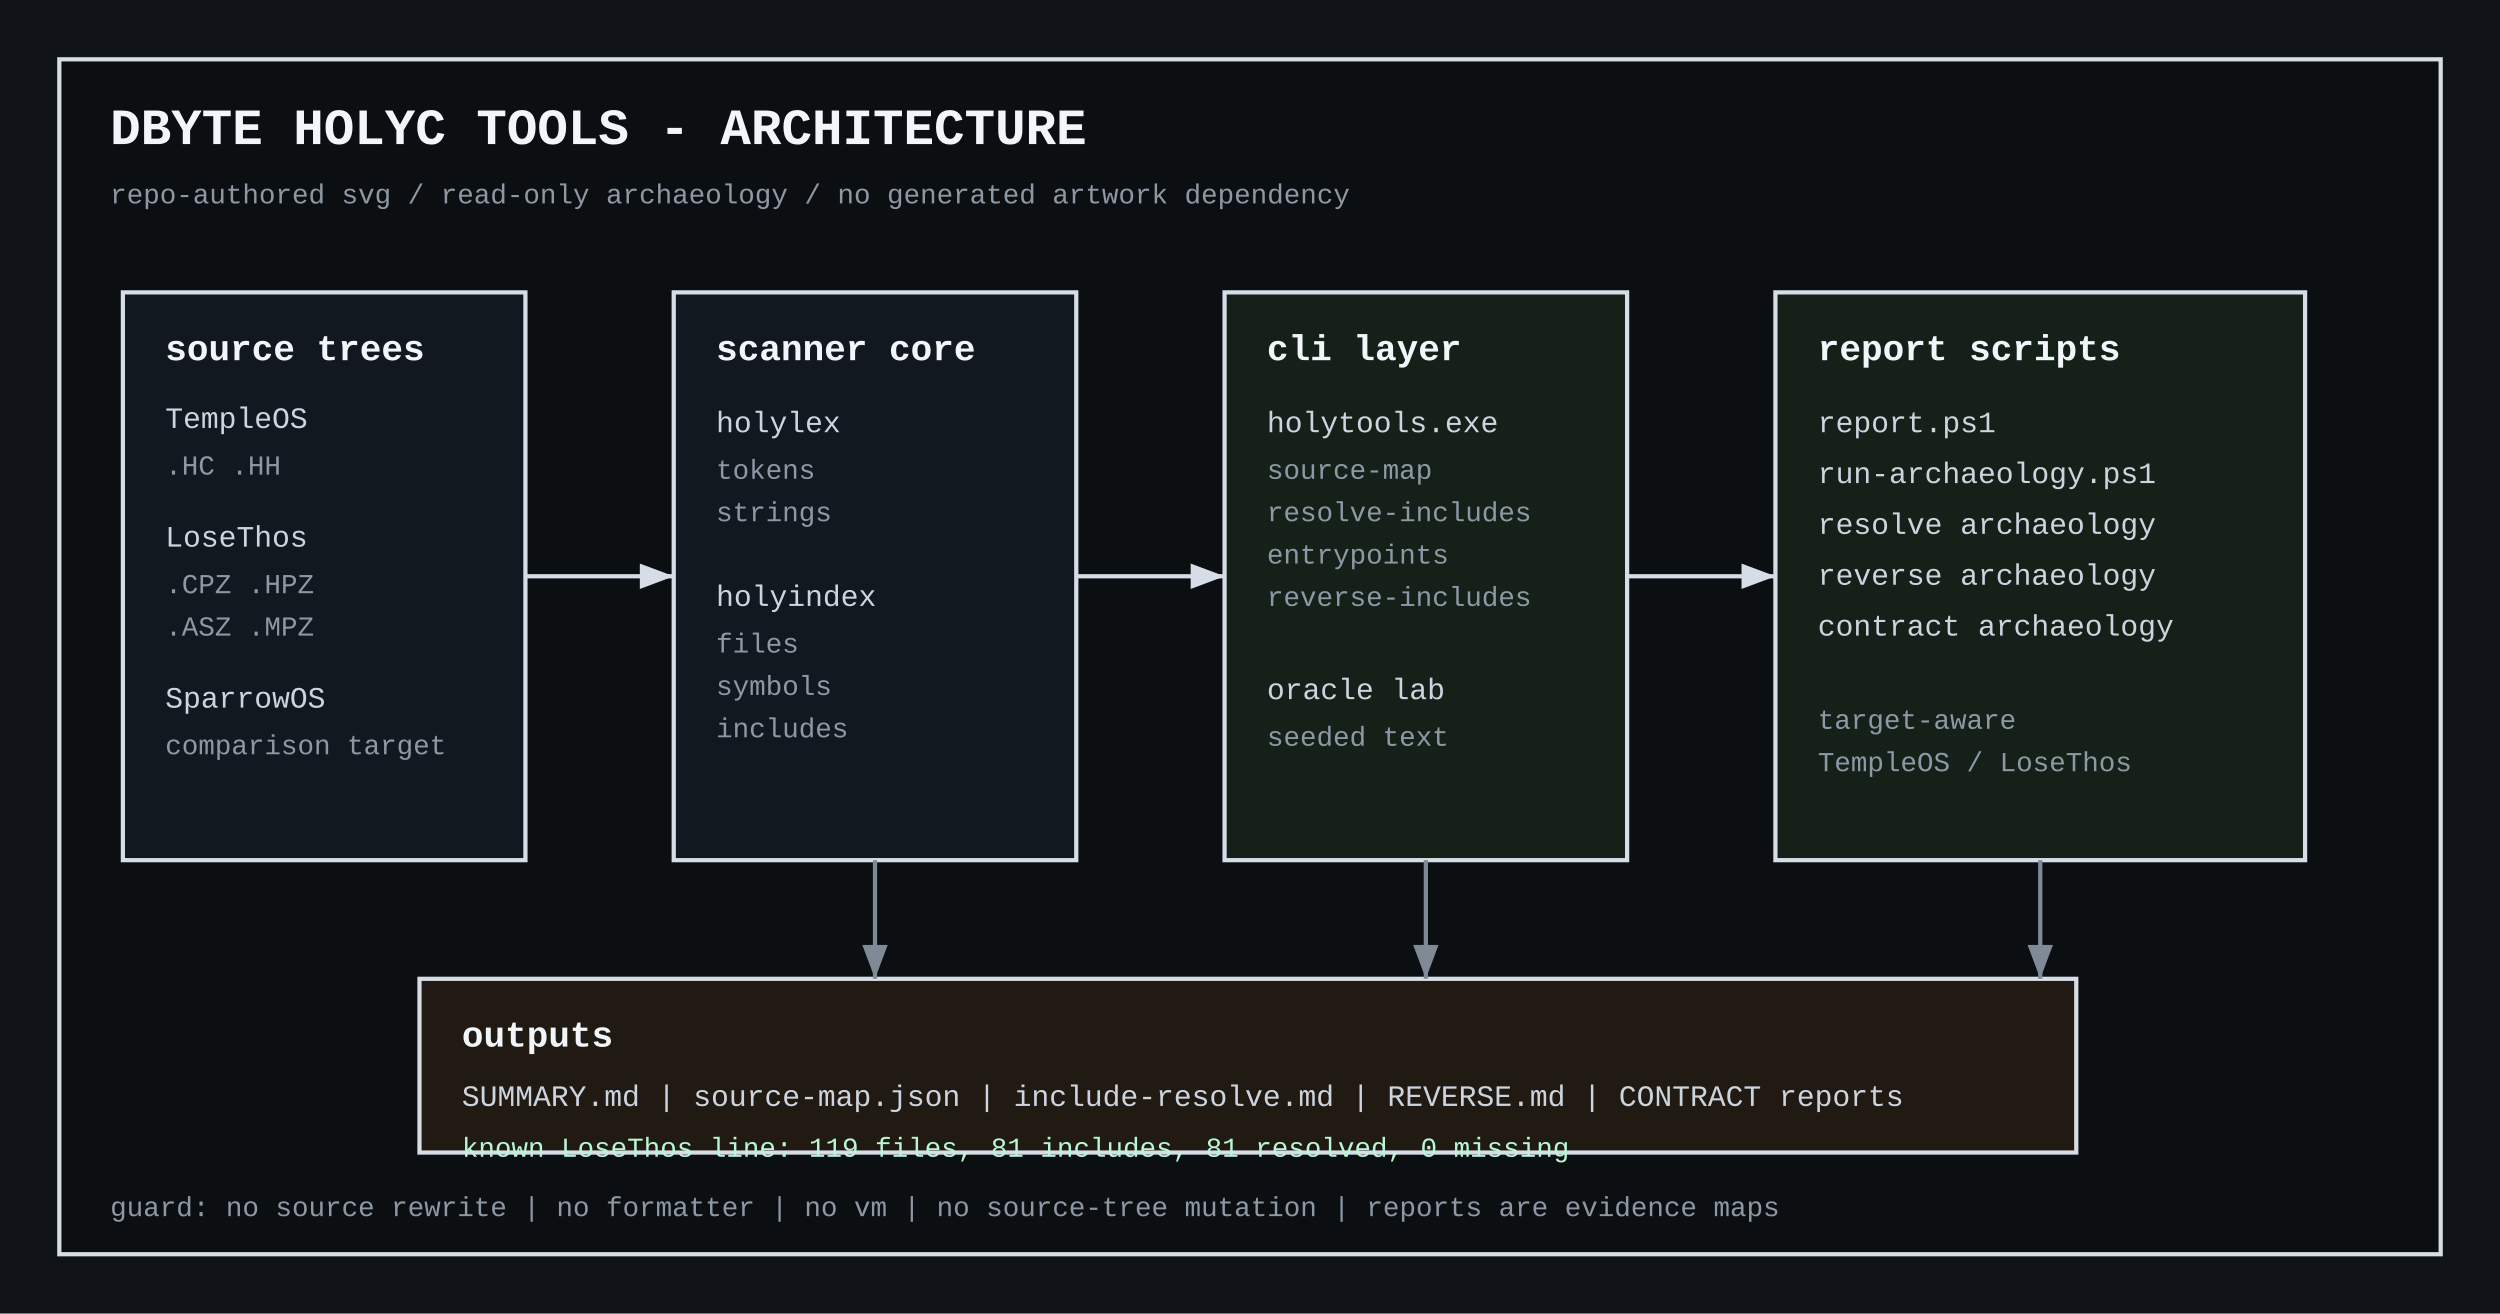
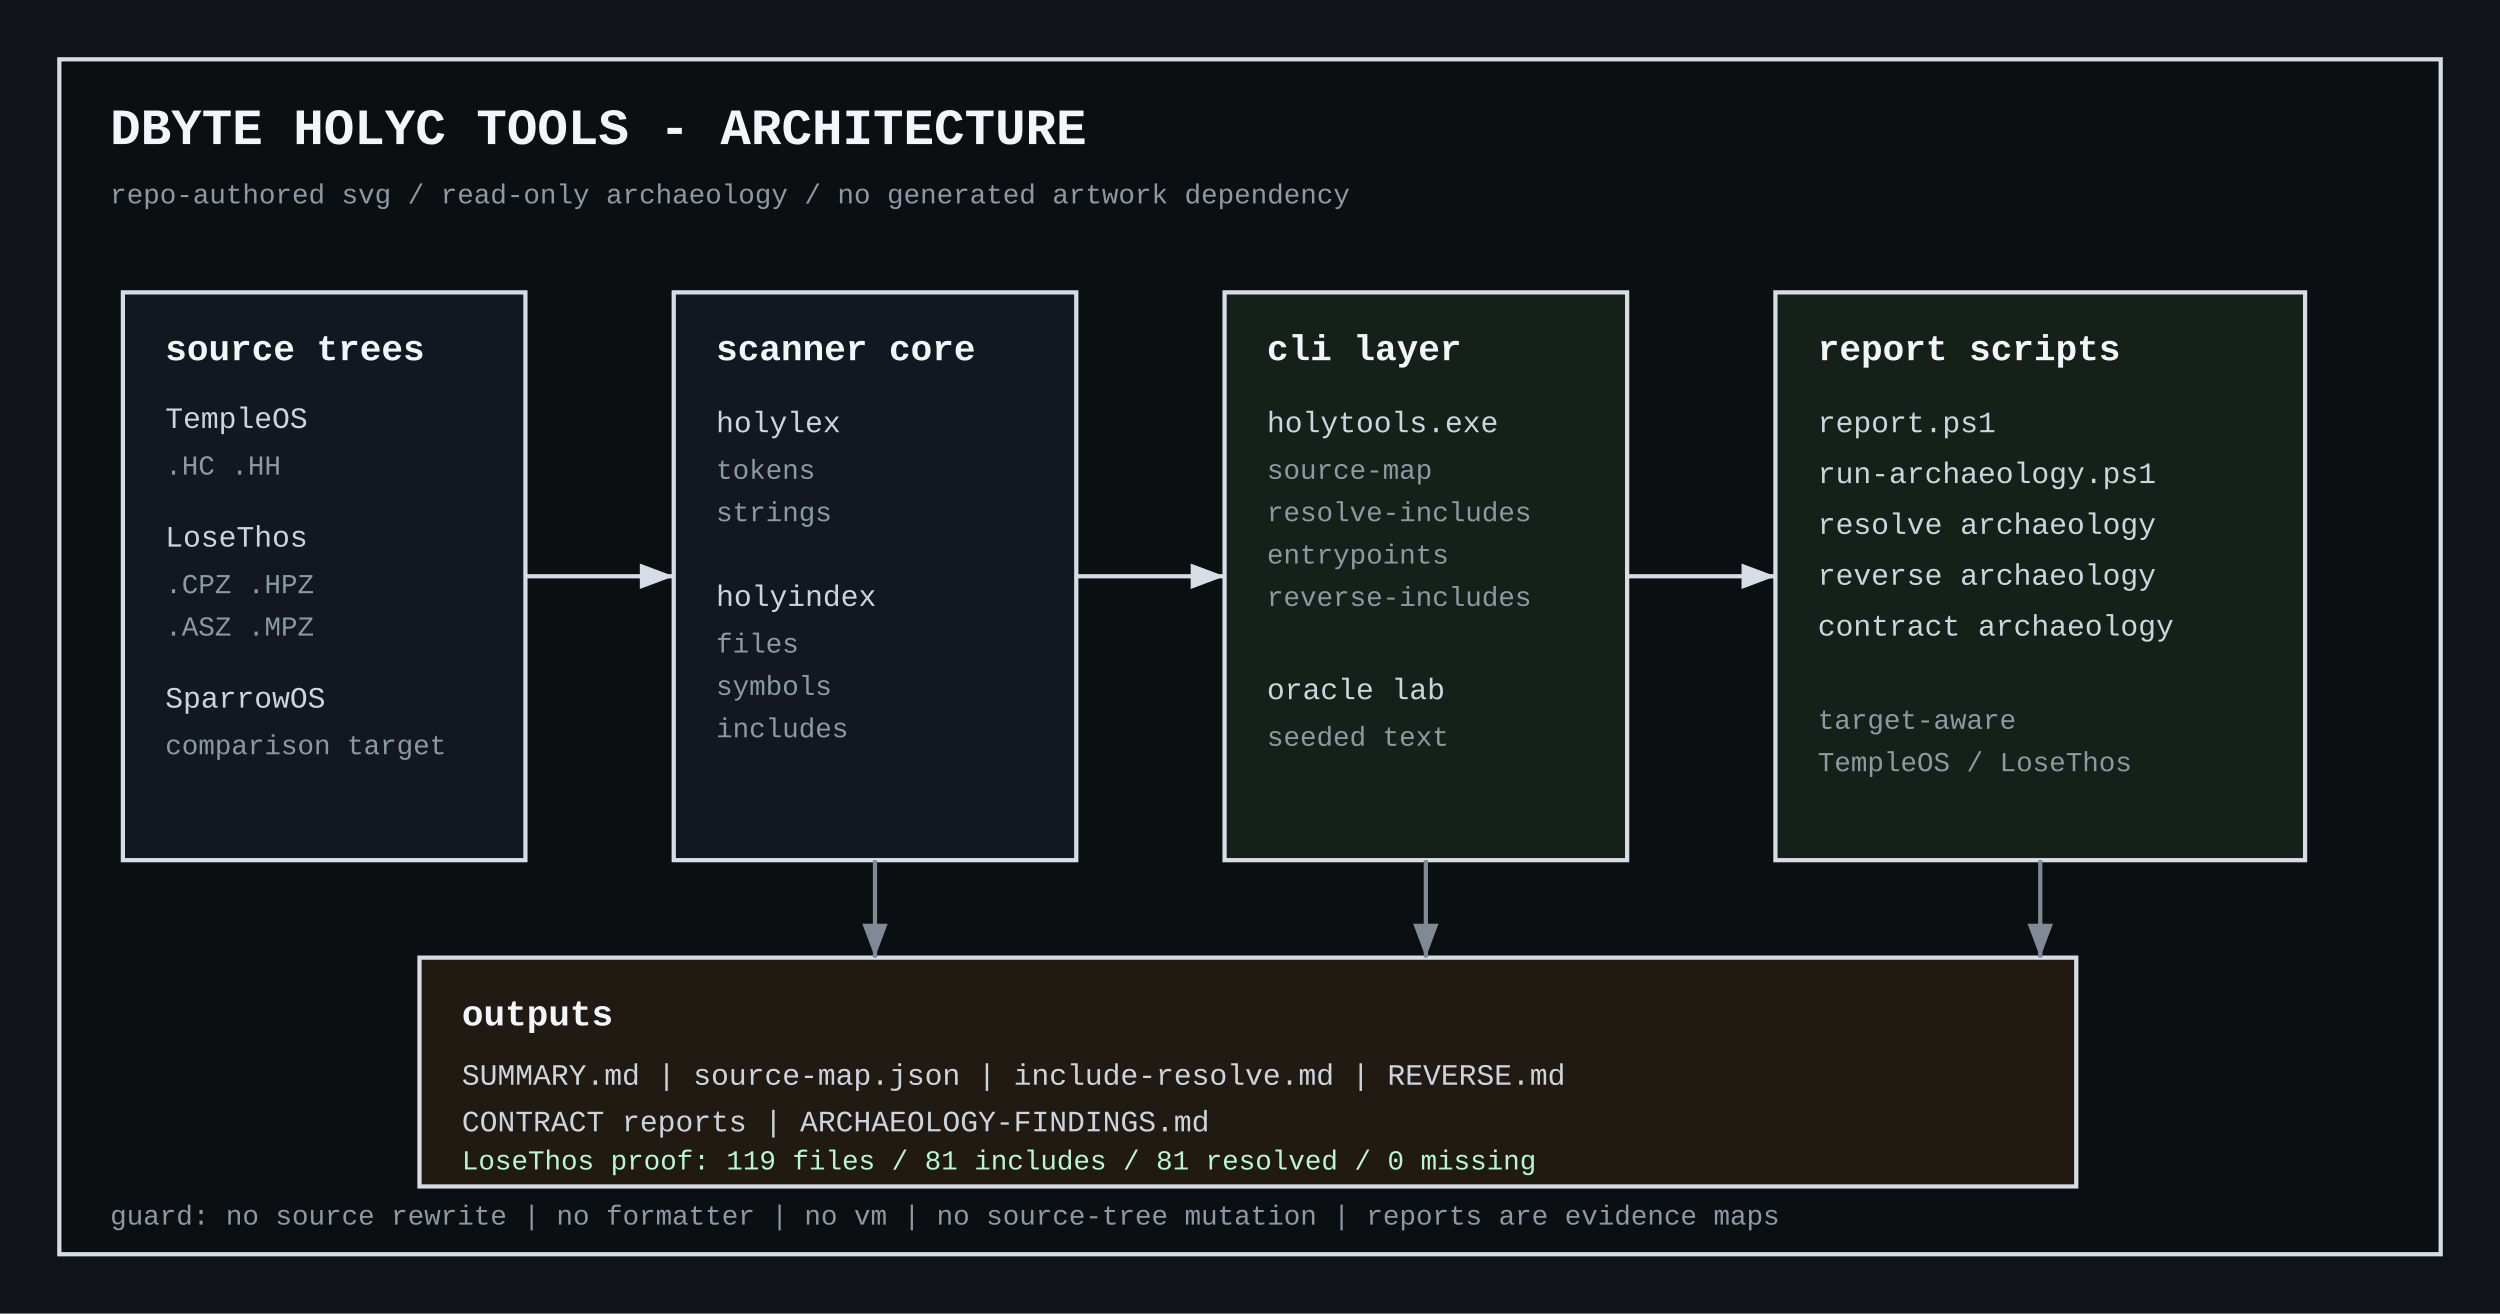
<svg xmlns="http://www.w3.org/2000/svg" width="1180" height="620" viewBox="0 0 1180 620" role="img" aria-labelledby="title desc">
  <defs>
    <style>
      .bg { fill: #101418; }
      .frame { fill: #0b0f12; stroke: #d6dde6; stroke-width: 2; }
      .box { fill: #111820; stroke: #d6dde6; stroke-width: 2; }
      .box2 { fill: #152018; stroke: #d6dde6; stroke-width: 2; }
      .box3 { fill: #201a13; stroke: #d6dde6; stroke-width: 2; }
      .line { stroke: #d6dde6; stroke-width: 2; fill: none; marker-end: url(#arrow); }
      .line-soft { stroke: #7f8a96; stroke-width: 2; fill: none; marker-end: url(#arrow-soft); }
      .title { fill: #f2f6fa; font-family: Consolas, 'Courier New', monospace; font-size: 24px; font-weight: 700; }
      .head { fill: #f2f6fa; font-family: Consolas, 'Courier New', monospace; font-size: 17px; font-weight: 700; }
      .txt { fill: #ccd5df; font-family: Consolas, 'Courier New', monospace; font-size: 14px; }
      .muted { fill: #8d98a5; font-family: Consolas, 'Courier New', monospace; font-size: 13px; }
      .accent { fill: #b8f7d4; font-family: Consolas, 'Courier New', monospace; font-size: 13px; }
    </style>
    <marker id="arrow" markerWidth="10" markerHeight="10" refX="8" refY="3" orient="auto" markerUnits="strokeWidth">
      <path d="M0,0 L0,6 L8,3 z" fill="#d6dde6" />
    </marker>
    <marker id="arrow-soft" markerWidth="10" markerHeight="10" refX="8" refY="3" orient="auto" markerUnits="strokeWidth">
      <path d="M0,0 L0,6 L8,3 z" fill="#7f8a96" />
    </marker>
  </defs>
  <rect class="bg" width="1180" height="620" />
  <rect class="frame" x="28" y="28" width="1124" height="564" />
  <text class="title" x="52" y="68">DBYTE HOLYC TOOLS - ARCHITECTURE</text>
  <text class="muted" x="52" y="96">repo-authored svg / read-only archaeology / no generated artwork dependency</text>
  <rect class="box" x="58" y="138" width="190" height="268" />
  <text class="head" x="78" y="170">source trees</text>
  <text class="txt" x="78" y="202">TempleOS</text>
  <text class="muted" x="78" y="224">.HC .HH</text>
  <text class="txt" x="78" y="258">LoseThos</text>
  <text class="muted" x="78" y="280">.CPZ .HPZ</text>
  <text class="muted" x="78" y="300">.ASZ .MPZ</text>
  <text class="txt" x="78" y="334">SparrowOS</text>
  <text class="muted" x="78" y="356">comparison target</text>
  <rect class="box" x="318" y="138" width="190" height="268" />
  <text class="head" x="338" y="170">scanner core</text>
  <text class="txt" x="338" y="204">holylex</text>
  <text class="muted" x="338" y="226">tokens</text>
  <text class="muted" x="338" y="246">strings</text>
  <text class="txt" x="338" y="286">holyindex</text>
  <text class="muted" x="338" y="308">files</text>
  <text class="muted" x="338" y="328">symbols</text>
  <text class="muted" x="338" y="348">includes</text>
  <rect class="box2" x="578" y="138" width="190" height="268" />
  <text class="head" x="598" y="170">cli layer</text>
  <text class="txt" x="598" y="204">holytools.exe</text>
  <text class="muted" x="598" y="226">source-map</text>
  <text class="muted" x="598" y="246">resolve-includes</text>
  <text class="muted" x="598" y="266">entrypoints</text>
  <text class="muted" x="598" y="286">reverse-includes</text>
  <text class="txt" x="598" y="330">oracle lab</text>
  <text class="muted" x="598" y="352">seeded text</text>
  <rect class="box2" x="838" y="138" width="250" height="268" />
  <text class="head" x="858" y="170">report scripts</text>
  <text class="txt" x="858" y="204">report.ps1</text>
  <text class="txt" x="858" y="228">run-archaeology.ps1</text>
  <text class="txt" x="858" y="252">resolve archaeology</text>
  <text class="txt" x="858" y="276">reverse archaeology</text>
  <text class="txt" x="858" y="300">contract archaeology</text>
  <text class="muted" x="858" y="344">target-aware</text>
  <text class="muted" x="858" y="364">TempleOS / LoseThos</text>
-   <rect class="box3" x="198" y="462" width="782" height="82" />
-   <text class="head" x="218" y="494">outputs</text>
-   <text class="txt" x="218" y="522">SUMMARY.md | source-map.json | include-resolve.md | REVERSE.md | CONTRACT reports</text>
-   <text class="accent" x="218" y="546">known LoseThos line: 119 files, 81 includes, 81 resolved, 0 missing</text>
+   <rect class="box3" x="198" y="452" width="782" height="108" />
+   <text class="head" x="218" y="484">outputs</text>
+   <text class="txt" x="218" y="512">SUMMARY.md | source-map.json | include-resolve.md | REVERSE.md</text>
+   <text class="txt" x="218" y="534">CONTRACT reports | ARCHAEOLOGY-FINDINGS.md</text>
+   <text class="accent" x="218" y="552">LoseThos proof: 119 files / 81 includes / 81 resolved / 0 missing</text>
  <path class="line" d="M248 272 H318" />
  <path class="line" d="M508 272 H578" />
  <path class="line" d="M768 272 H838" />
-   <path class="line-soft" d="M963 406 V462" />
-   <path class="line-soft" d="M673 406 V462" />
-   <path class="line-soft" d="M413 406 V462" />
-   <text class="muted" x="52" y="574">guard: no source rewrite | no formatter | no vm | no source-tree mutation | reports are evidence maps</text>
+   <path class="line-soft" d="M963 406 V452" />
+   <path class="line-soft" d="M673 406 V452" />
+   <path class="line-soft" d="M413 406 V452" />
+   <text class="muted" x="52" y="578">guard: no source rewrite | no formatter | no vm | no source-tree mutation | reports are evidence maps</text>
</svg>
